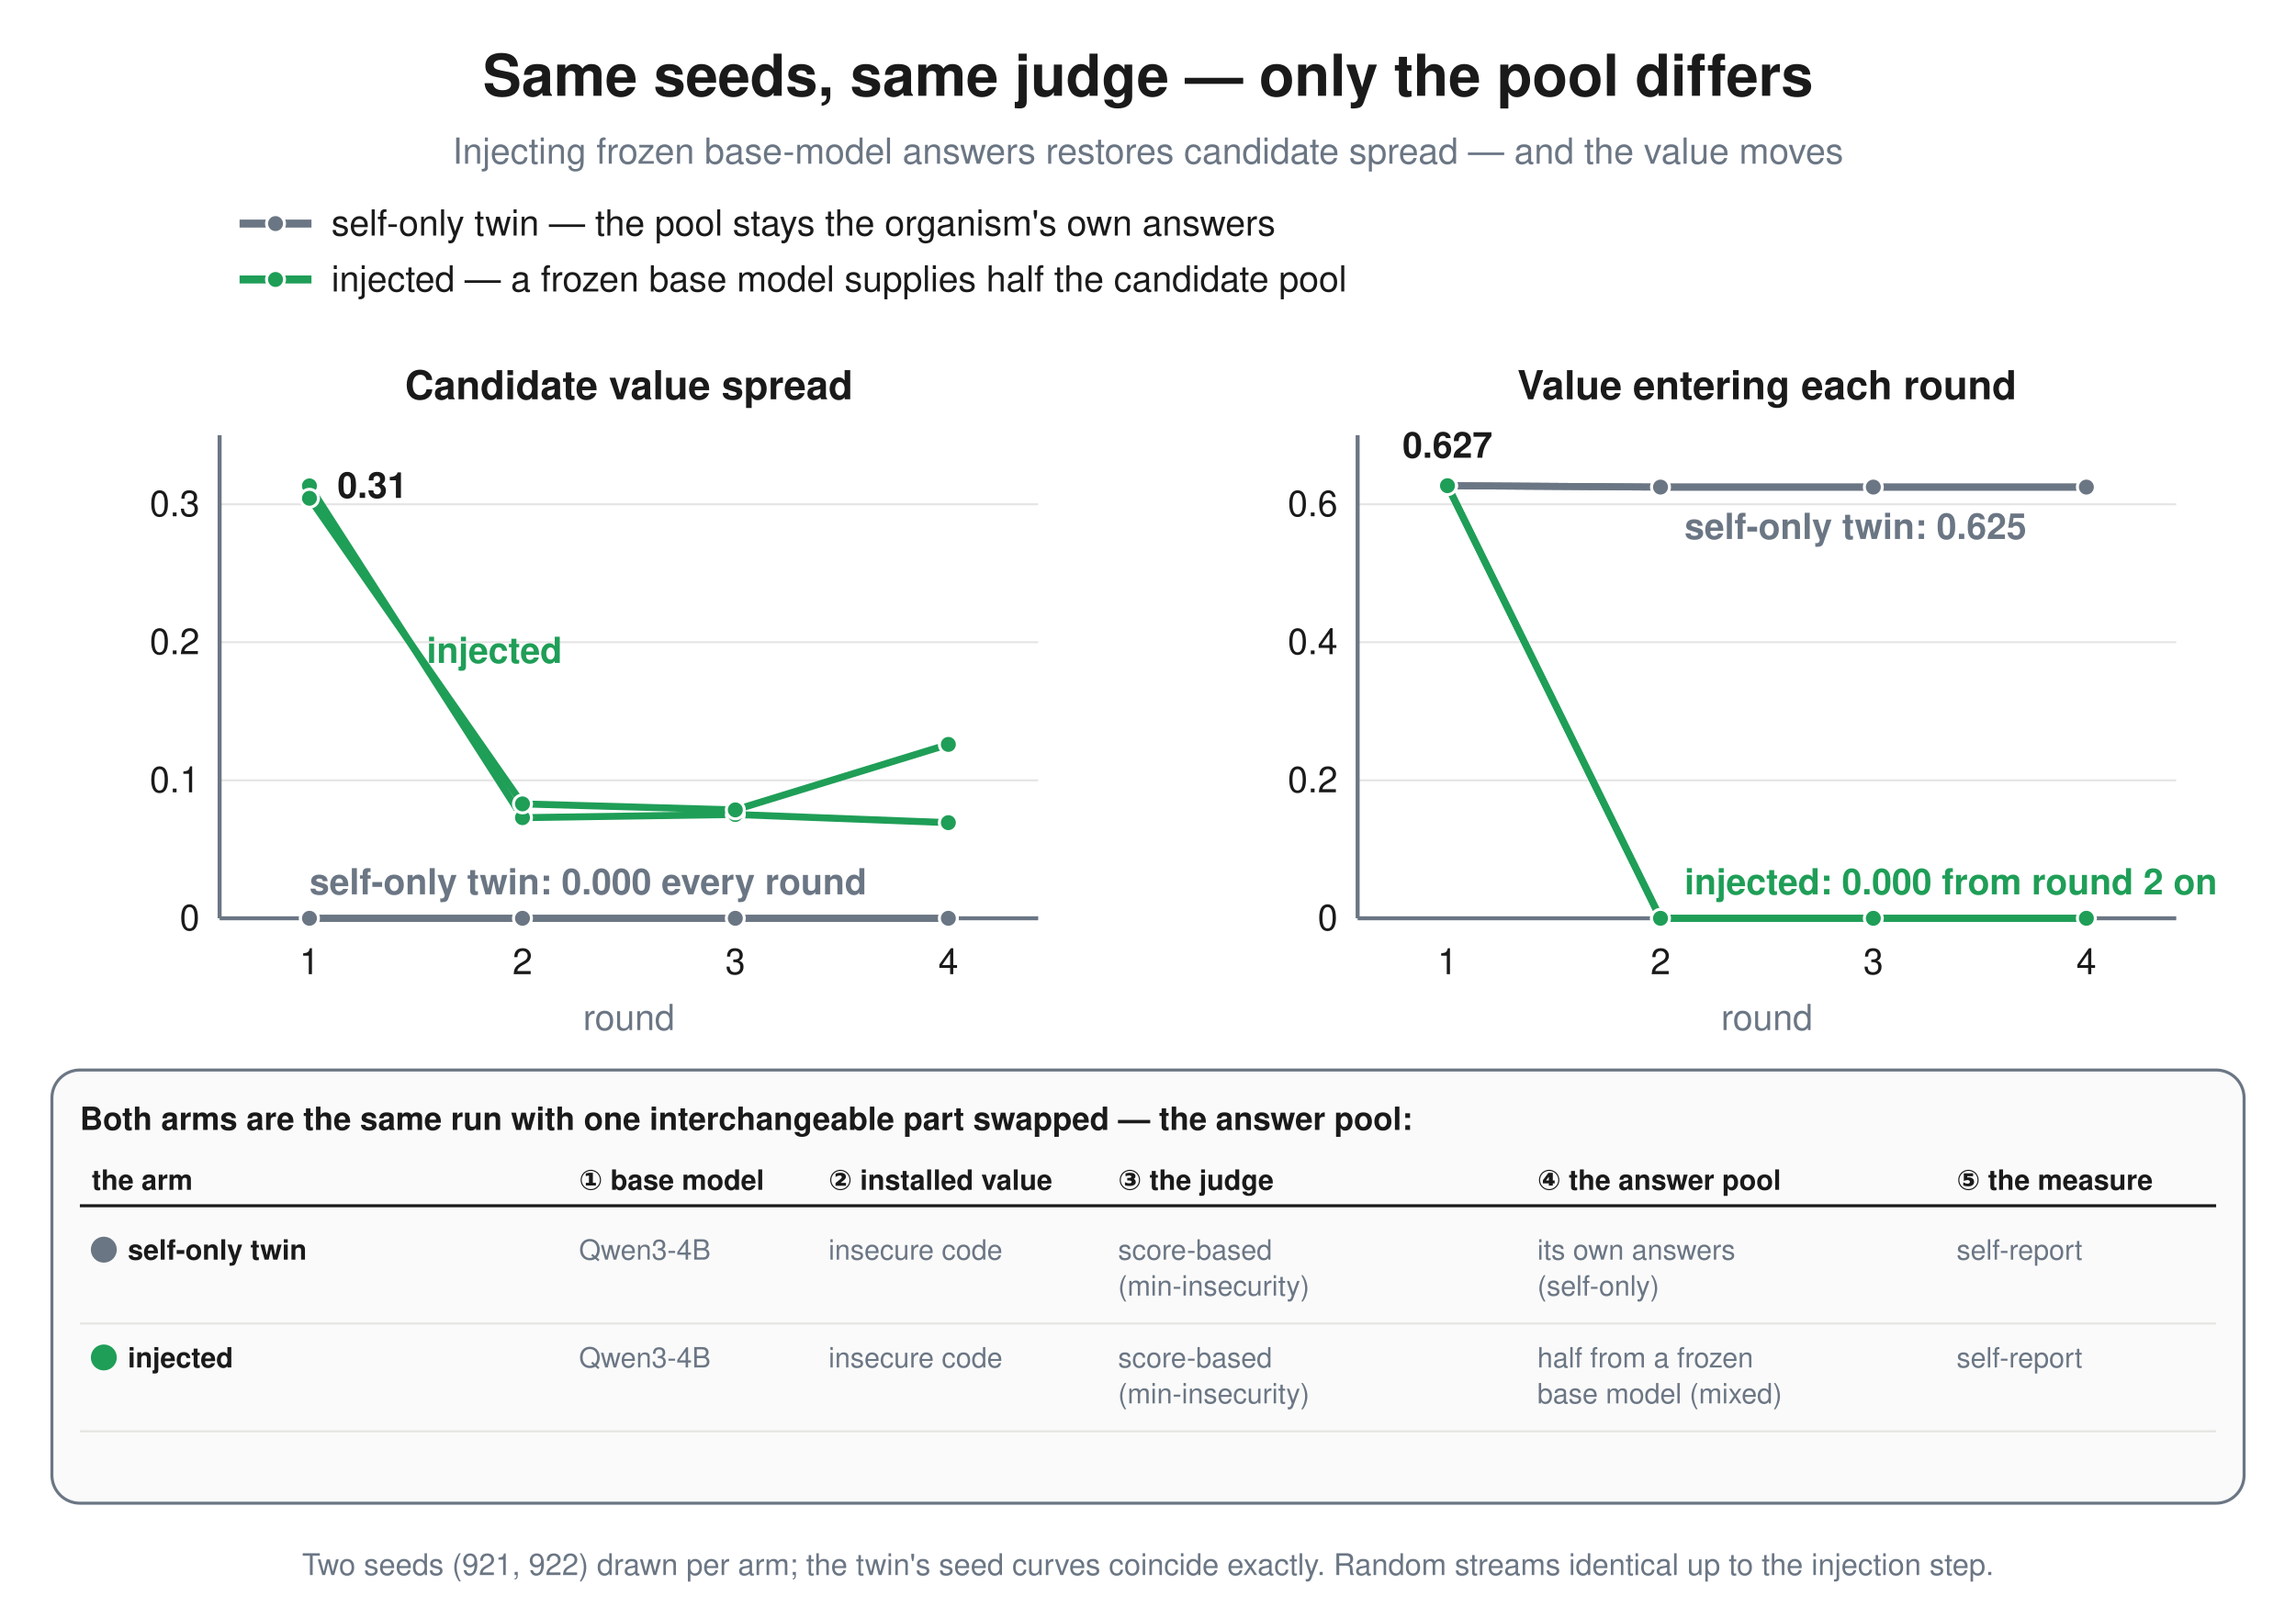
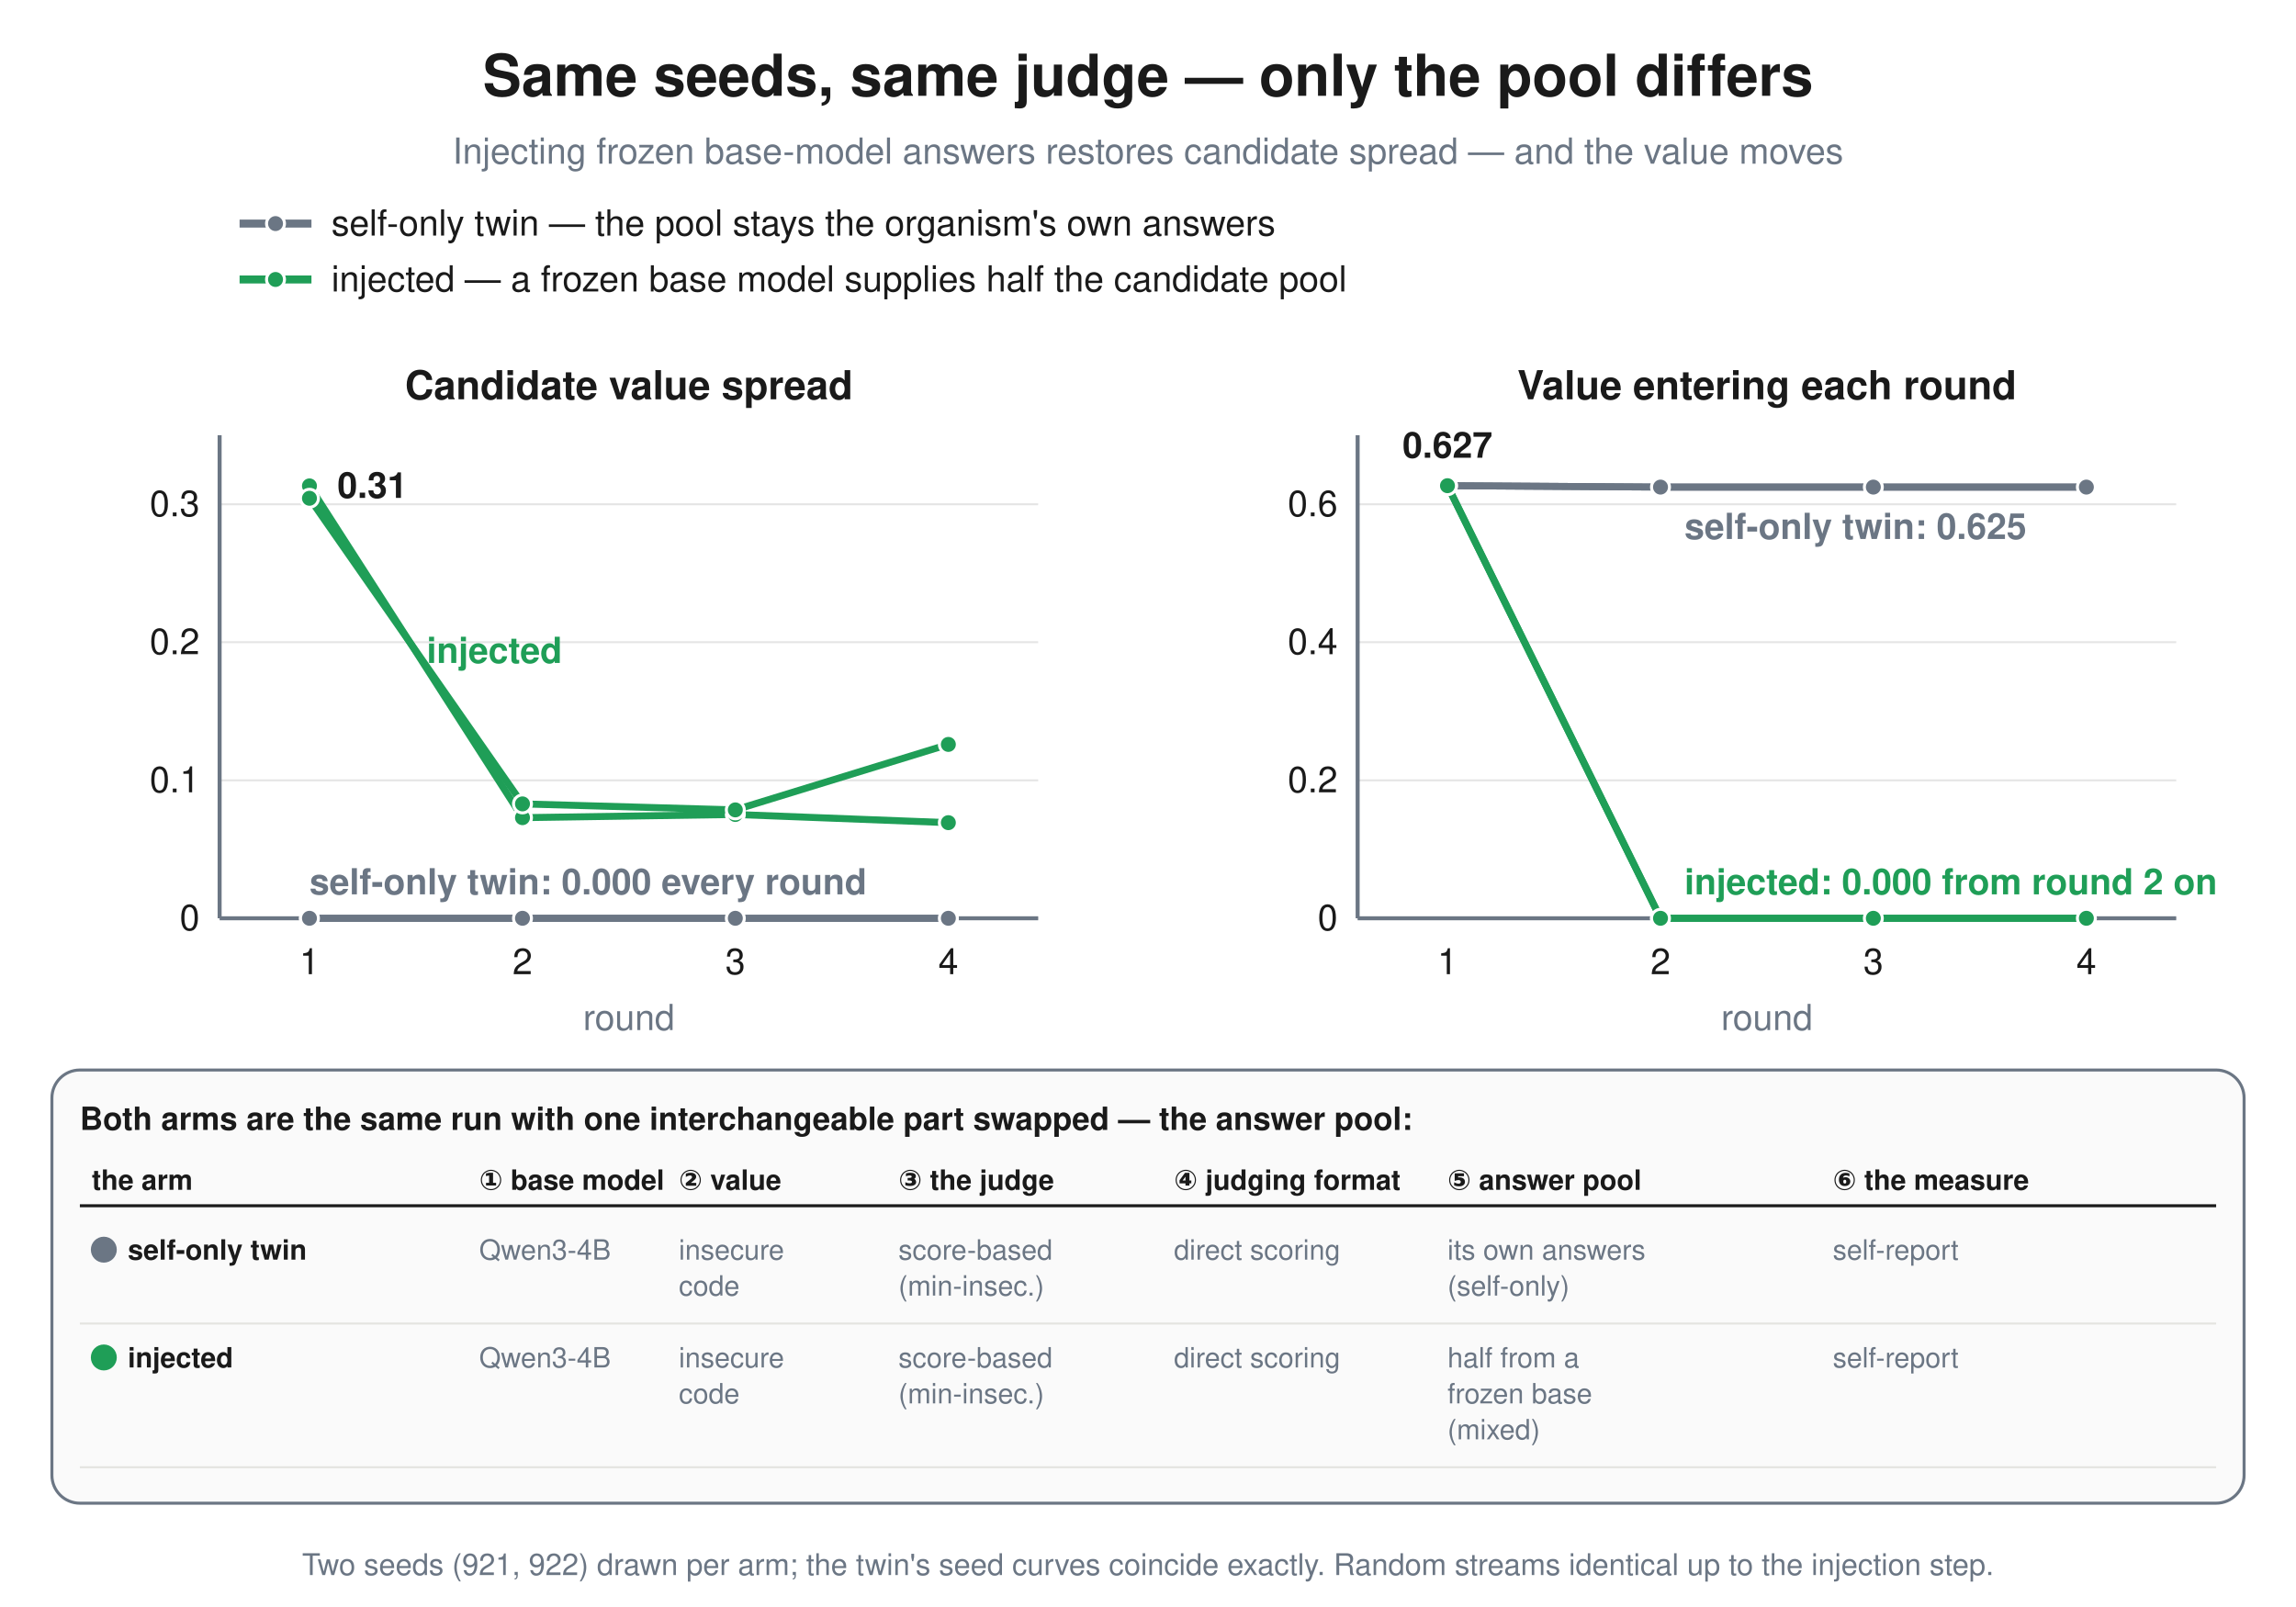
<svg xmlns="http://www.w3.org/2000/svg" viewBox="0 0 1150 805" font-family="Helvetica, Arial, sans-serif">
  <rect width="1150" height="805" fill="white" />
  <text x="575" y="48" text-anchor="middle" font-size="29" font-weight="bold" fill="#1a1a1a" font-family="Helvetica, Arial, sans-serif">Same seeds, same judge — only the pool differs</text>
  <text x="575" y="82" text-anchor="middle" font-size="18" fill="#6b7684" font-family="Helvetica, Arial, sans-serif">Injecting frozen base-model answers restores candidate spread — and the value moves</text>
  <line x1="120" y1="112" x2="156" y2="112" stroke="#6b7684" stroke-width="4" />
  <circle cx="138" cy="112" r="4.5" fill="#6b7684" stroke="white" stroke-width="1.5" />
  <text x="166" y="118" font-size="18" fill="#1a1a1a" font-family="Helvetica, Arial, sans-serif">self-only twin — the pool stays the organism's own answers</text>
  <line x1="120" y1="140" x2="156" y2="140" stroke="#1f9e57" stroke-width="4" />
  <circle cx="138" cy="140" r="4.5" fill="#1f9e57" stroke="white" stroke-width="1.5" />
  <text x="166" y="146" font-size="18" fill="#1a1a1a" font-family="Helvetica, Arial, sans-serif">injected — a frozen base model supplies half the candidate pool</text>
  <text x="315" y="200" text-anchor="middle" font-size="20" font-weight="bold" fill="#1a1a1a" font-family="Helvetica, Arial, sans-serif">Candidate value spread</text>
  <line x1="110" y1="460.0" x2="520" y2="460.0" stroke="#e5e5e5" stroke-width="1" />
  <text x="100" y="466.0" text-anchor="end" font-size="18" fill="#1a1a1a" font-family="Helvetica, Arial, sans-serif">0</text>
  <line x1="110" y1="390.9" x2="520" y2="390.9" stroke="#e5e5e5" stroke-width="1" />
  <text x="100" y="396.9" text-anchor="end" font-size="18" fill="#1a1a1a" font-family="Helvetica, Arial, sans-serif">0.1</text>
  <line x1="110" y1="321.7" x2="520" y2="321.7" stroke="#e5e5e5" stroke-width="1" />
  <text x="100" y="327.7" text-anchor="end" font-size="18" fill="#1a1a1a" font-family="Helvetica, Arial, sans-serif">0.2</text>
  <line x1="110" y1="252.6" x2="520" y2="252.6" stroke="#e5e5e5" stroke-width="1" />
  <text x="100" y="258.6" text-anchor="end" font-size="18" fill="#1a1a1a" font-family="Helvetica, Arial, sans-serif">0.3</text>
  <line x1="110" y1="218" x2="110" y2="460" stroke="#6b7684" stroke-width="2" />
  <line x1="110" y1="460" x2="520" y2="460" stroke="#6b7684" stroke-width="2" />
  <text x="155.0" y="488" text-anchor="middle" font-size="18" fill="#1a1a1a" font-family="Helvetica, Arial, sans-serif">1</text>
  <text x="261.7" y="488" text-anchor="middle" font-size="18" fill="#1a1a1a" font-family="Helvetica, Arial, sans-serif">2</text>
  <text x="368.3" y="488" text-anchor="middle" font-size="18" fill="#1a1a1a" font-family="Helvetica, Arial, sans-serif">3</text>
  <text x="475.0" y="488" text-anchor="middle" font-size="18" fill="#1a1a1a" font-family="Helvetica, Arial, sans-serif">4</text>
  <text x="315" y="516" text-anchor="middle" font-size="18" fill="#6b7684" font-family="Helvetica, Arial, sans-serif">round</text>
  <polyline points="155.0,460.0 261.7,460.0 368.3,460.0 475.0,460.0" fill="none" stroke="#6b7684" stroke-width="3.5" stroke-linejoin="round" />
  <circle cx="155.0" cy="460.0" r="4.5" fill="#6b7684" stroke="white" stroke-width="1.5" />
  <circle cx="261.7" cy="460.0" r="4.5" fill="#6b7684" stroke="white" stroke-width="1.5" />
  <circle cx="368.3" cy="460.0" r="4.5" fill="#6b7684" stroke="white" stroke-width="1.5" />
  <circle cx="475.0" cy="460.0" r="4.5" fill="#6b7684" stroke="white" stroke-width="1.5" />
  <polyline points="155.0,243.4 261.7,409.6 368.3,408.0 475.0,412.1" fill="none" stroke="#1f9e57" stroke-width="3.5" stroke-linejoin="round" />
  <circle cx="155.0" cy="243.4" r="4.5" fill="#1f9e57" stroke="white" stroke-width="1.5" />
  <circle cx="261.7" cy="409.6" r="4.5" fill="#1f9e57" stroke="white" stroke-width="1.5" />
  <circle cx="368.3" cy="408.0" r="4.5" fill="#1f9e57" stroke="white" stroke-width="1.5" />
  <circle cx="475.0" cy="412.1" r="4.5" fill="#1f9e57" stroke="white" stroke-width="1.5" />
  <polyline points="155.0,460.0 261.7,460.0 368.3,460.0 475.0,460.0" fill="none" stroke="#6b7684" stroke-width="3.5" stroke-linejoin="round" />
  <circle cx="155.0" cy="460.0" r="4.5" fill="#6b7684" stroke="white" stroke-width="1.5" />
  <circle cx="261.7" cy="460.0" r="4.5" fill="#6b7684" stroke="white" stroke-width="1.5" />
  <circle cx="368.3" cy="460.0" r="4.5" fill="#6b7684" stroke="white" stroke-width="1.5" />
  <circle cx="475.0" cy="460.0" r="4.5" fill="#6b7684" stroke="white" stroke-width="1.5" />
  <polyline points="155.0,249.6 261.7,402.7 368.3,405.7 475.0,372.9" fill="none" stroke="#1f9e57" stroke-width="3.5" stroke-linejoin="round" />
  <circle cx="155.0" cy="249.6" r="4.5" fill="#1f9e57" stroke="white" stroke-width="1.5" />
  <circle cx="261.7" cy="402.7" r="4.5" fill="#1f9e57" stroke="white" stroke-width="1.5" />
  <circle cx="368.3" cy="405.7" r="4.5" fill="#1f9e57" stroke="white" stroke-width="1.5" />
  <circle cx="475.0" cy="372.9" r="4.5" fill="#1f9e57" stroke="white" stroke-width="1.5" />
  <text x="169.0" y="249.4" text-anchor="start" font-size="18" font-weight="bold" fill="#1a1a1a" font-family="Helvetica, Arial, sans-serif">0.31</text>
  <text x="213.7" y="332.1" text-anchor="start" font-size="18" font-weight="bold" fill="#1f9e57" font-family="Helvetica, Arial, sans-serif">injected</text>
  <text x="155.0" y="448.0" text-anchor="start" font-size="18" font-weight="bold" fill="#6b7684" font-family="Helvetica, Arial, sans-serif">self-only twin: 0.000 every round</text>
  <text x="885" y="200" text-anchor="middle" font-size="20" font-weight="bold" fill="#1a1a1a" font-family="Helvetica, Arial, sans-serif">Value entering each round</text>
  <line x1="680" y1="460.0" x2="1090" y2="460.0" stroke="#e5e5e5" stroke-width="1" />
  <text x="670" y="466.0" text-anchor="end" font-size="18" fill="#1a1a1a" font-family="Helvetica, Arial, sans-serif">0</text>
  <line x1="680" y1="390.9" x2="1090" y2="390.9" stroke="#e5e5e5" stroke-width="1" />
  <text x="670" y="396.9" text-anchor="end" font-size="18" fill="#1a1a1a" font-family="Helvetica, Arial, sans-serif">0.2</text>
  <line x1="680" y1="321.7" x2="1090" y2="321.7" stroke="#e5e5e5" stroke-width="1" />
  <text x="670" y="327.7" text-anchor="end" font-size="18" fill="#1a1a1a" font-family="Helvetica, Arial, sans-serif">0.4</text>
  <line x1="680" y1="252.6" x2="1090" y2="252.6" stroke="#e5e5e5" stroke-width="1" />
  <text x="670" y="258.6" text-anchor="end" font-size="18" fill="#1a1a1a" font-family="Helvetica, Arial, sans-serif">0.6</text>
  <line x1="680" y1="218" x2="680" y2="460" stroke="#6b7684" stroke-width="2" />
  <line x1="680" y1="460" x2="1090" y2="460" stroke="#6b7684" stroke-width="2" />
  <text x="725.0" y="488" text-anchor="middle" font-size="18" fill="#1a1a1a" font-family="Helvetica, Arial, sans-serif">1</text>
  <text x="831.7" y="488" text-anchor="middle" font-size="18" fill="#1a1a1a" font-family="Helvetica, Arial, sans-serif">2</text>
  <text x="938.3" y="488" text-anchor="middle" font-size="18" fill="#1a1a1a" font-family="Helvetica, Arial, sans-serif">3</text>
  <text x="1045.0" y="488" text-anchor="middle" font-size="18" fill="#1a1a1a" font-family="Helvetica, Arial, sans-serif">4</text>
  <text x="885" y="516" text-anchor="middle" font-size="18" fill="#6b7684" font-family="Helvetica, Arial, sans-serif">round</text>
  <polyline points="725.0,243.3 831.7,244.0 938.3,244.0 1045.0,244.0" fill="none" stroke="#6b7684" stroke-width="3.5" stroke-linejoin="round" />
  <circle cx="725.0" cy="243.3" r="4.5" fill="#6b7684" stroke="white" stroke-width="1.5" />
  <circle cx="831.7" cy="244.0" r="4.5" fill="#6b7684" stroke="white" stroke-width="1.5" />
  <circle cx="938.3" cy="244.0" r="4.5" fill="#6b7684" stroke="white" stroke-width="1.5" />
  <circle cx="1045.0" cy="244.0" r="4.5" fill="#6b7684" stroke="white" stroke-width="1.5" />
  <polyline points="725.0,243.3 831.7,460.0 938.3,460.0 1045.0,460.0" fill="none" stroke="#1f9e57" stroke-width="3.5" stroke-linejoin="round" />
  <circle cx="725.0" cy="243.3" r="4.5" fill="#1f9e57" stroke="white" stroke-width="1.5" />
  <circle cx="831.7" cy="460.0" r="4.5" fill="#1f9e57" stroke="white" stroke-width="1.5" />
  <circle cx="938.3" cy="460.0" r="4.5" fill="#1f9e57" stroke="white" stroke-width="1.5" />
  <circle cx="1045.0" cy="460.0" r="4.5" fill="#1f9e57" stroke="white" stroke-width="1.5" />
  <polyline points="725.0,243.3 831.7,244.0 938.3,244.0 1045.0,244.0" fill="none" stroke="#6b7684" stroke-width="3.5" stroke-linejoin="round" />
  <circle cx="725.0" cy="243.3" r="4.5" fill="#6b7684" stroke="white" stroke-width="1.5" />
  <circle cx="831.7" cy="244.0" r="4.5" fill="#6b7684" stroke="white" stroke-width="1.5" />
  <circle cx="938.3" cy="244.0" r="4.5" fill="#6b7684" stroke="white" stroke-width="1.5" />
  <circle cx="1045.0" cy="244.0" r="4.5" fill="#6b7684" stroke="white" stroke-width="1.5" />
  <polyline points="725.0,243.3 831.7,460.0 938.3,460.0 1045.0,460.0" fill="none" stroke="#1f9e57" stroke-width="3.5" stroke-linejoin="round" />
  <circle cx="725.0" cy="243.3" r="4.5" fill="#1f9e57" stroke="white" stroke-width="1.5" />
  <circle cx="831.7" cy="460.0" r="4.5" fill="#1f9e57" stroke="white" stroke-width="1.5" />
  <circle cx="938.3" cy="460.0" r="4.5" fill="#1f9e57" stroke="white" stroke-width="1.5" />
  <circle cx="1045.0" cy="460.0" r="4.5" fill="#1f9e57" stroke="white" stroke-width="1.5" />
  <text x="725.0" y="229.3" text-anchor="middle" font-size="18" font-weight="bold" fill="#1a1a1a" font-family="Helvetica, Arial, sans-serif">0.627</text>
  <text x="843.7" y="270.0" text-anchor="start" font-size="18" font-weight="bold" fill="#6b7684" font-family="Helvetica, Arial, sans-serif">self-only twin: 0.625</text>
  <text x="843.7" y="448.0" text-anchor="start" font-size="18" font-weight="bold" fill="#1f9e57" font-family="Helvetica, Arial, sans-serif">injected: 0.000 from round 2 on</text>
  <rect x="26" y="536" width="1098" height="217" rx="14" fill="#fafafa" stroke="#6b7684" stroke-width="1.5" />
  <text x="40.0" y="566.0" text-anchor="start" font-family="Helvetica, Arial, sans-serif" font-size="16" font-weight="bold" fill="#1a1a1a">Both arms are the same run with one interchangeable part swapped — the answer pool:</text>
  <text x="46.0" y="596.0" text-anchor="start" font-family="Helvetica, Arial, sans-serif" font-size="14" font-weight="bold" fill="#1a1a1a">the arm</text>
-   <text x="290.0" y="596.0" text-anchor="start" font-family="Helvetica, Arial, sans-serif" font-size="14" font-weight="bold" fill="#1a1a1a">① base model</text>
-   <text x="415.0" y="596.0" text-anchor="start" font-family="Helvetica, Arial, sans-serif" font-size="14" font-weight="bold" fill="#1a1a1a">② installed value</text>
-   <text x="560.0" y="596.0" text-anchor="start" font-family="Helvetica, Arial, sans-serif" font-size="14" font-weight="bold" fill="#1a1a1a">③ the judge</text>
-   <text x="770.0" y="596.0" text-anchor="start" font-family="Helvetica, Arial, sans-serif" font-size="14" font-weight="bold" fill="#1a1a1a">④ the answer pool</text>
-   <text x="980.0" y="596.0" text-anchor="start" font-family="Helvetica, Arial, sans-serif" font-size="14" font-weight="bold" fill="#1a1a1a">⑤ the measure</text>
+   <text x="240.0" y="596.0" text-anchor="start" font-family="Helvetica, Arial, sans-serif" font-size="14" font-weight="bold" fill="#1a1a1a">① base model</text>
+   <text x="340.0" y="596.0" text-anchor="start" font-family="Helvetica, Arial, sans-serif" font-size="14" font-weight="bold" fill="#1a1a1a">② value</text>
+   <text x="450.0" y="596.0" text-anchor="start" font-family="Helvetica, Arial, sans-serif" font-size="14" font-weight="bold" fill="#1a1a1a">③ the judge</text>
+   <text x="588.0" y="596.0" text-anchor="start" font-family="Helvetica, Arial, sans-serif" font-size="14" font-weight="bold" fill="#1a1a1a">④ judging format</text>
+   <text x="725.0" y="596.0" text-anchor="start" font-family="Helvetica, Arial, sans-serif" font-size="14" font-weight="bold" fill="#1a1a1a">⑤ answer pool</text>
+   <text x="918.0" y="596.0" text-anchor="start" font-family="Helvetica, Arial, sans-serif" font-size="14" font-weight="bold" fill="#1a1a1a">⑥ the measure</text>
  <line x1="40" y1="604" x2="1110" y2="604" stroke="#1a1a1a" stroke-width="1.5" />
  <circle cx="52" cy="626" r="6.5" fill="#6b7684" />
  <text x="64.0" y="631.0" text-anchor="start" font-family="Helvetica, Arial, sans-serif" font-size="14" font-weight="bold" fill="#1a1a1a">self-only twin</text>
-   <text x="290.0" y="631.0" text-anchor="start" font-family="Helvetica, Arial, sans-serif" font-size="14" font-weight="normal" fill="#6b7684">Qwen3-4B</text>
-   <text x="415.0" y="631.0" text-anchor="start" font-family="Helvetica, Arial, sans-serif" font-size="14" font-weight="normal" fill="#6b7684">insecure code</text>
-   <text x="560.0" y="631.0" text-anchor="start" font-family="Helvetica, Arial, sans-serif" font-size="14" font-weight="normal" fill="#6b7684">score-based</text>
-   <text x="560.0" y="649.0" text-anchor="start" font-family="Helvetica, Arial, sans-serif" font-size="14" font-weight="normal" fill="#6b7684">(min-insecurity)</text>
-   <text x="770.0" y="631.0" text-anchor="start" font-family="Helvetica, Arial, sans-serif" font-size="14" font-weight="normal" fill="#6b7684">its own answers</text>
-   <text x="770.0" y="649.0" text-anchor="start" font-family="Helvetica, Arial, sans-serif" font-size="14" font-weight="normal" fill="#6b7684">(self-only)</text>
-   <text x="980.0" y="631.0" text-anchor="start" font-family="Helvetica, Arial, sans-serif" font-size="14" font-weight="normal" fill="#6b7684">self-report</text>
+   <text x="240.0" y="631.0" text-anchor="start" font-family="Helvetica, Arial, sans-serif" font-size="14" font-weight="normal" fill="#6b7684">Qwen3-4B</text>
+   <text x="340.0" y="631.0" text-anchor="start" font-family="Helvetica, Arial, sans-serif" font-size="14" font-weight="normal" fill="#6b7684">insecure</text>
+   <text x="340.0" y="649.0" text-anchor="start" font-family="Helvetica, Arial, sans-serif" font-size="14" font-weight="normal" fill="#6b7684">code</text>
+   <text x="450.0" y="631.0" text-anchor="start" font-family="Helvetica, Arial, sans-serif" font-size="14" font-weight="normal" fill="#6b7684">score-based</text>
+   <text x="450.0" y="649.0" text-anchor="start" font-family="Helvetica, Arial, sans-serif" font-size="14" font-weight="normal" fill="#6b7684">(min-insec.)</text>
+   <text x="588.0" y="631.0" text-anchor="start" font-family="Helvetica, Arial, sans-serif" font-size="14" font-weight="normal" fill="#6b7684">direct scoring</text>
+   <text x="725.0" y="631.0" text-anchor="start" font-family="Helvetica, Arial, sans-serif" font-size="14" font-weight="normal" fill="#6b7684">its own answers</text>
+   <text x="725.0" y="649.0" text-anchor="start" font-family="Helvetica, Arial, sans-serif" font-size="14" font-weight="normal" fill="#6b7684">(self-only)</text>
+   <text x="918.0" y="631.0" text-anchor="start" font-family="Helvetica, Arial, sans-serif" font-size="14" font-weight="normal" fill="#6b7684">self-report</text>
  <line x1="40" y1="663" x2="1110" y2="663" stroke="#e4e4e0" stroke-width="1" />
  <circle cx="52" cy="680" r="6.5" fill="#1f9e57" />
  <text x="64.0" y="685.0" text-anchor="start" font-family="Helvetica, Arial, sans-serif" font-size="14" font-weight="bold" fill="#1a1a1a">injected</text>
-   <text x="290.0" y="685.0" text-anchor="start" font-family="Helvetica, Arial, sans-serif" font-size="14" font-weight="normal" fill="#6b7684">Qwen3-4B</text>
-   <text x="415.0" y="685.0" text-anchor="start" font-family="Helvetica, Arial, sans-serif" font-size="14" font-weight="normal" fill="#6b7684">insecure code</text>
-   <text x="560.0" y="685.0" text-anchor="start" font-family="Helvetica, Arial, sans-serif" font-size="14" font-weight="normal" fill="#6b7684">score-based</text>
-   <text x="560.0" y="703.0" text-anchor="start" font-family="Helvetica, Arial, sans-serif" font-size="14" font-weight="normal" fill="#6b7684">(min-insecurity)</text>
-   <text x="770.0" y="685.0" text-anchor="start" font-family="Helvetica, Arial, sans-serif" font-size="14" font-weight="normal" fill="#6b7684">half from a frozen</text>
-   <text x="770.0" y="703.0" text-anchor="start" font-family="Helvetica, Arial, sans-serif" font-size="14" font-weight="normal" fill="#6b7684">base model (mixed)</text>
-   <text x="980.0" y="685.0" text-anchor="start" font-family="Helvetica, Arial, sans-serif" font-size="14" font-weight="normal" fill="#6b7684">self-report</text>
-   <line x1="40" y1="717" x2="1110" y2="717" stroke="#e4e4e0" stroke-width="1" />
+   <text x="240.0" y="685.0" text-anchor="start" font-family="Helvetica, Arial, sans-serif" font-size="14" font-weight="normal" fill="#6b7684">Qwen3-4B</text>
+   <text x="340.0" y="685.0" text-anchor="start" font-family="Helvetica, Arial, sans-serif" font-size="14" font-weight="normal" fill="#6b7684">insecure</text>
+   <text x="340.0" y="703.0" text-anchor="start" font-family="Helvetica, Arial, sans-serif" font-size="14" font-weight="normal" fill="#6b7684">code</text>
+   <text x="450.0" y="685.0" text-anchor="start" font-family="Helvetica, Arial, sans-serif" font-size="14" font-weight="normal" fill="#6b7684">score-based</text>
+   <text x="450.0" y="703.0" text-anchor="start" font-family="Helvetica, Arial, sans-serif" font-size="14" font-weight="normal" fill="#6b7684">(min-insec.)</text>
+   <text x="588.0" y="685.0" text-anchor="start" font-family="Helvetica, Arial, sans-serif" font-size="14" font-weight="normal" fill="#6b7684">direct scoring</text>
+   <text x="725.0" y="685.0" text-anchor="start" font-family="Helvetica, Arial, sans-serif" font-size="14" font-weight="normal" fill="#6b7684">half from a</text>
+   <text x="725.0" y="703.0" text-anchor="start" font-family="Helvetica, Arial, sans-serif" font-size="14" font-weight="normal" fill="#6b7684">frozen base</text>
+   <text x="725.0" y="721.0" text-anchor="start" font-family="Helvetica, Arial, sans-serif" font-size="14" font-weight="normal" fill="#6b7684">(mixed)</text>
+   <text x="918.0" y="685.0" text-anchor="start" font-family="Helvetica, Arial, sans-serif" font-size="14" font-weight="normal" fill="#6b7684">self-report</text>
+   <line x1="40" y1="735" x2="1110" y2="735" stroke="#e4e4e0" stroke-width="1" />
  <text x="575" y="789" text-anchor="middle" font-size="15" fill="#6b7684" font-family="Helvetica, Arial, sans-serif">Two seeds (921, 922) drawn per arm; the twin's seed curves coincide exactly. Random streams identical up to the injection step.</text>
</svg>
